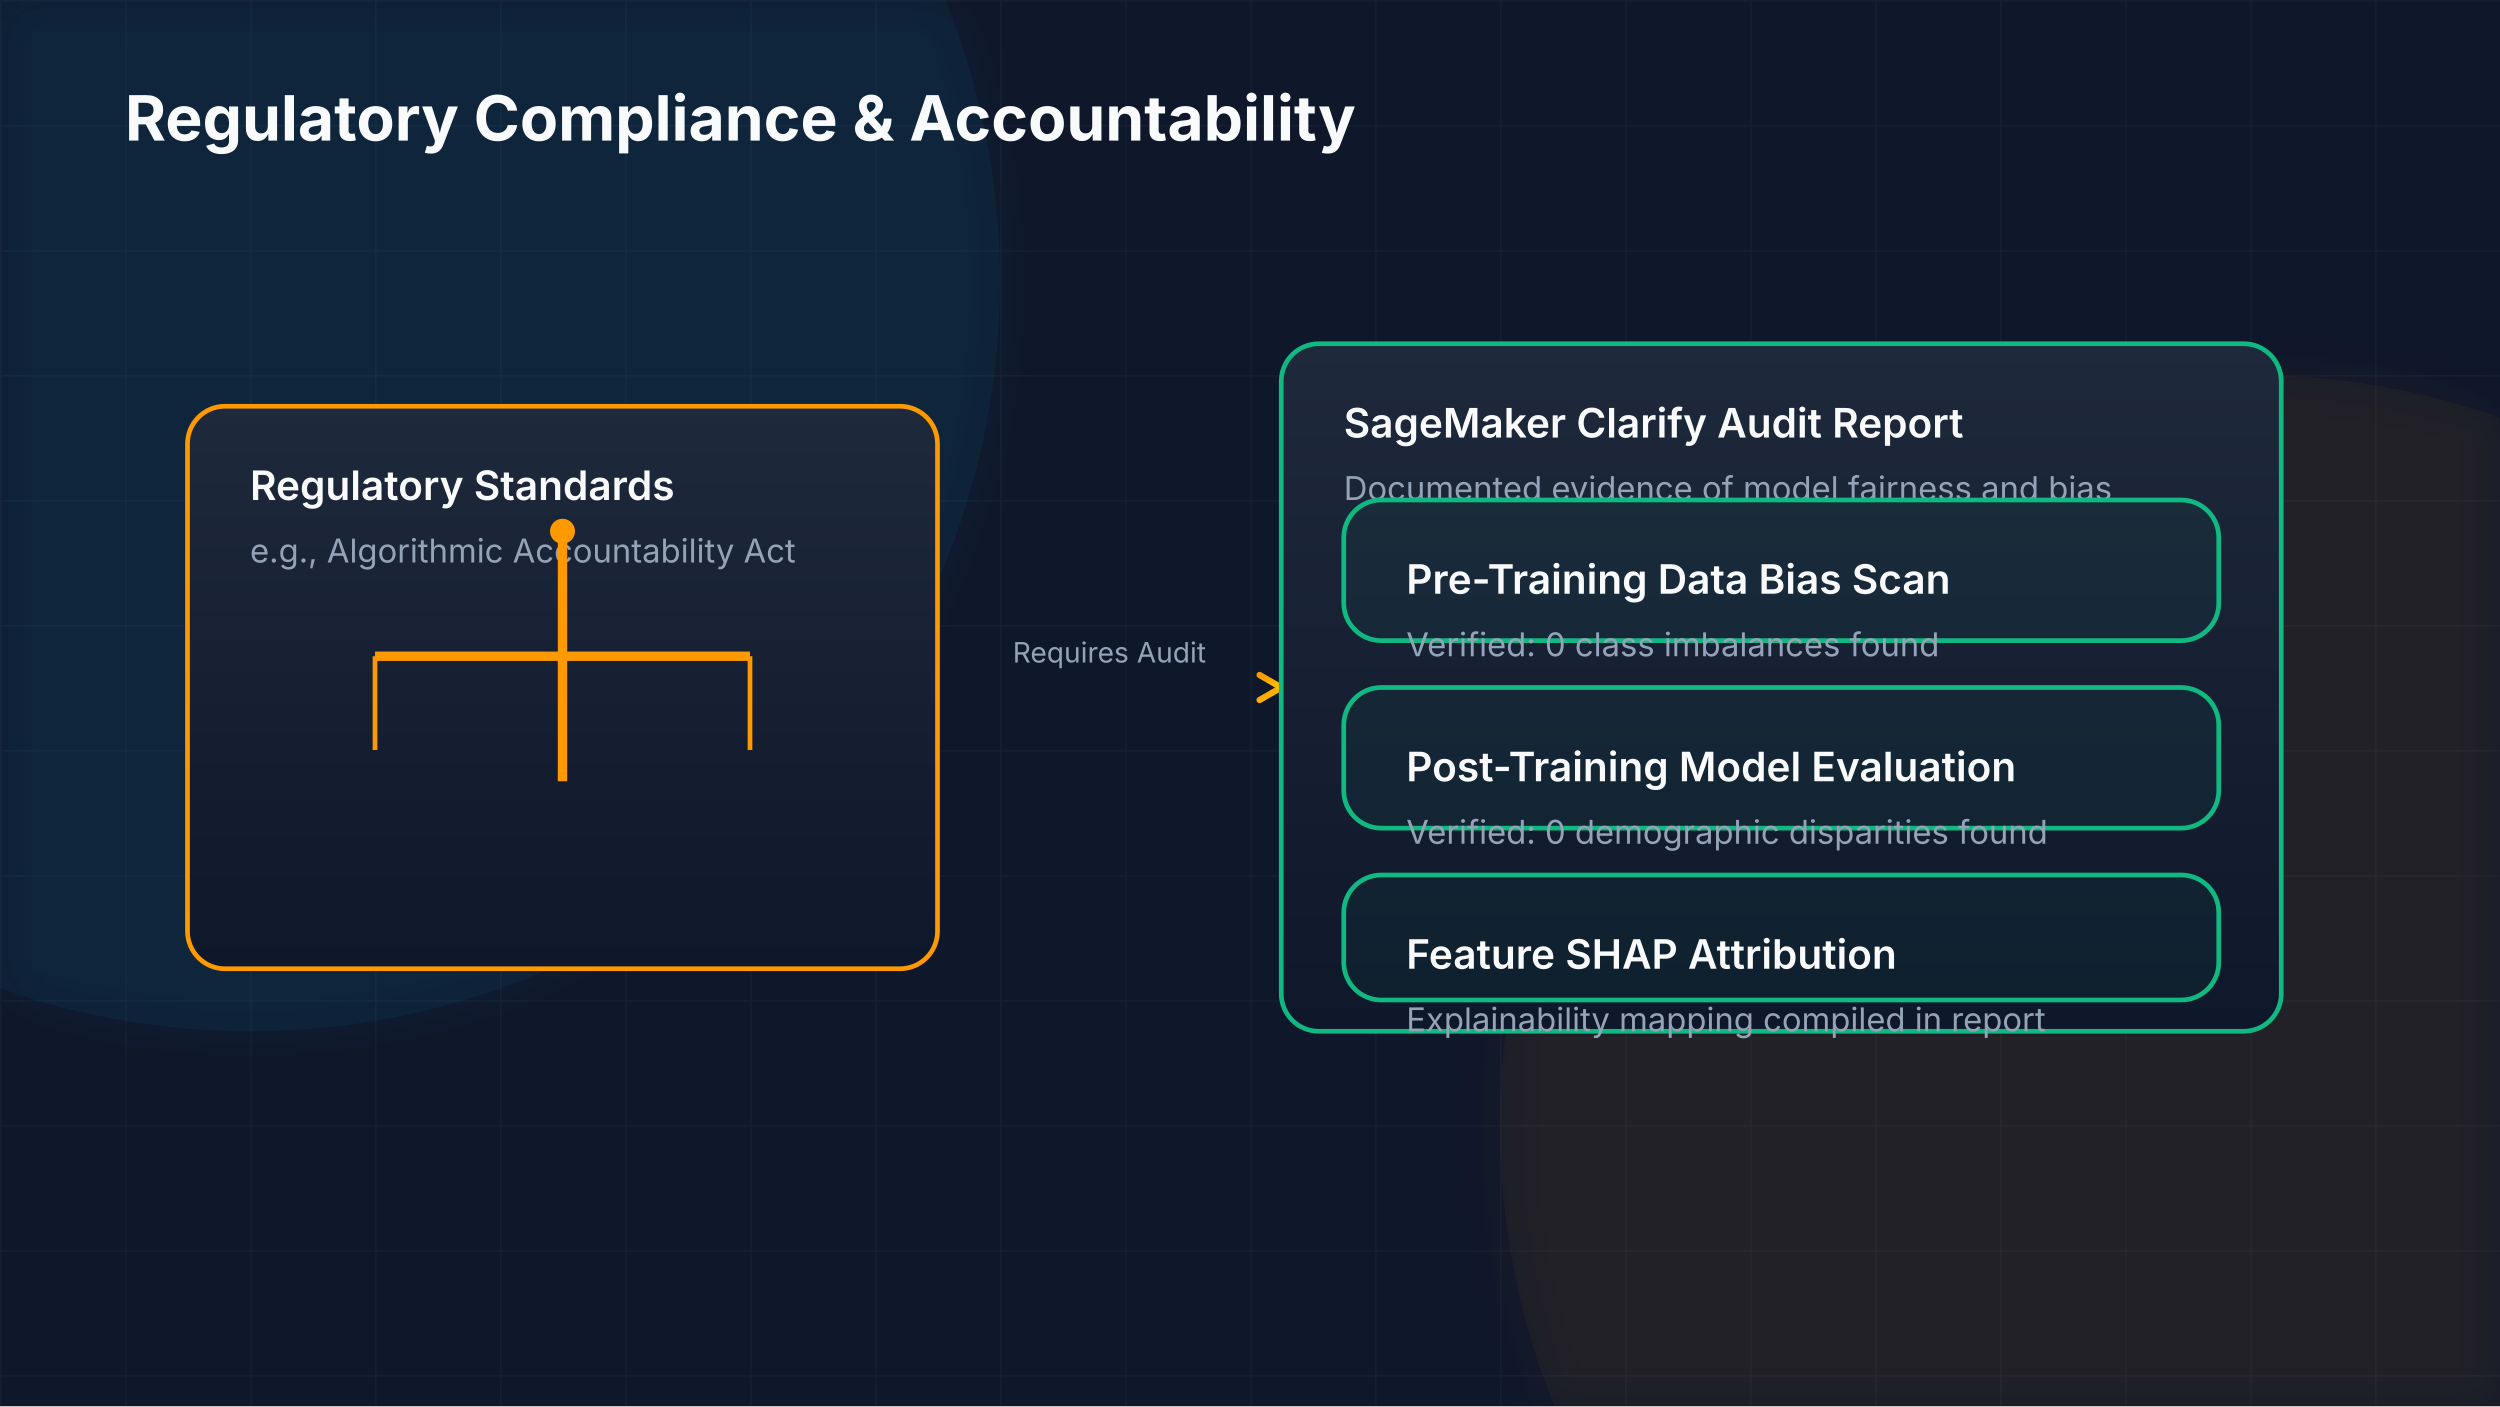
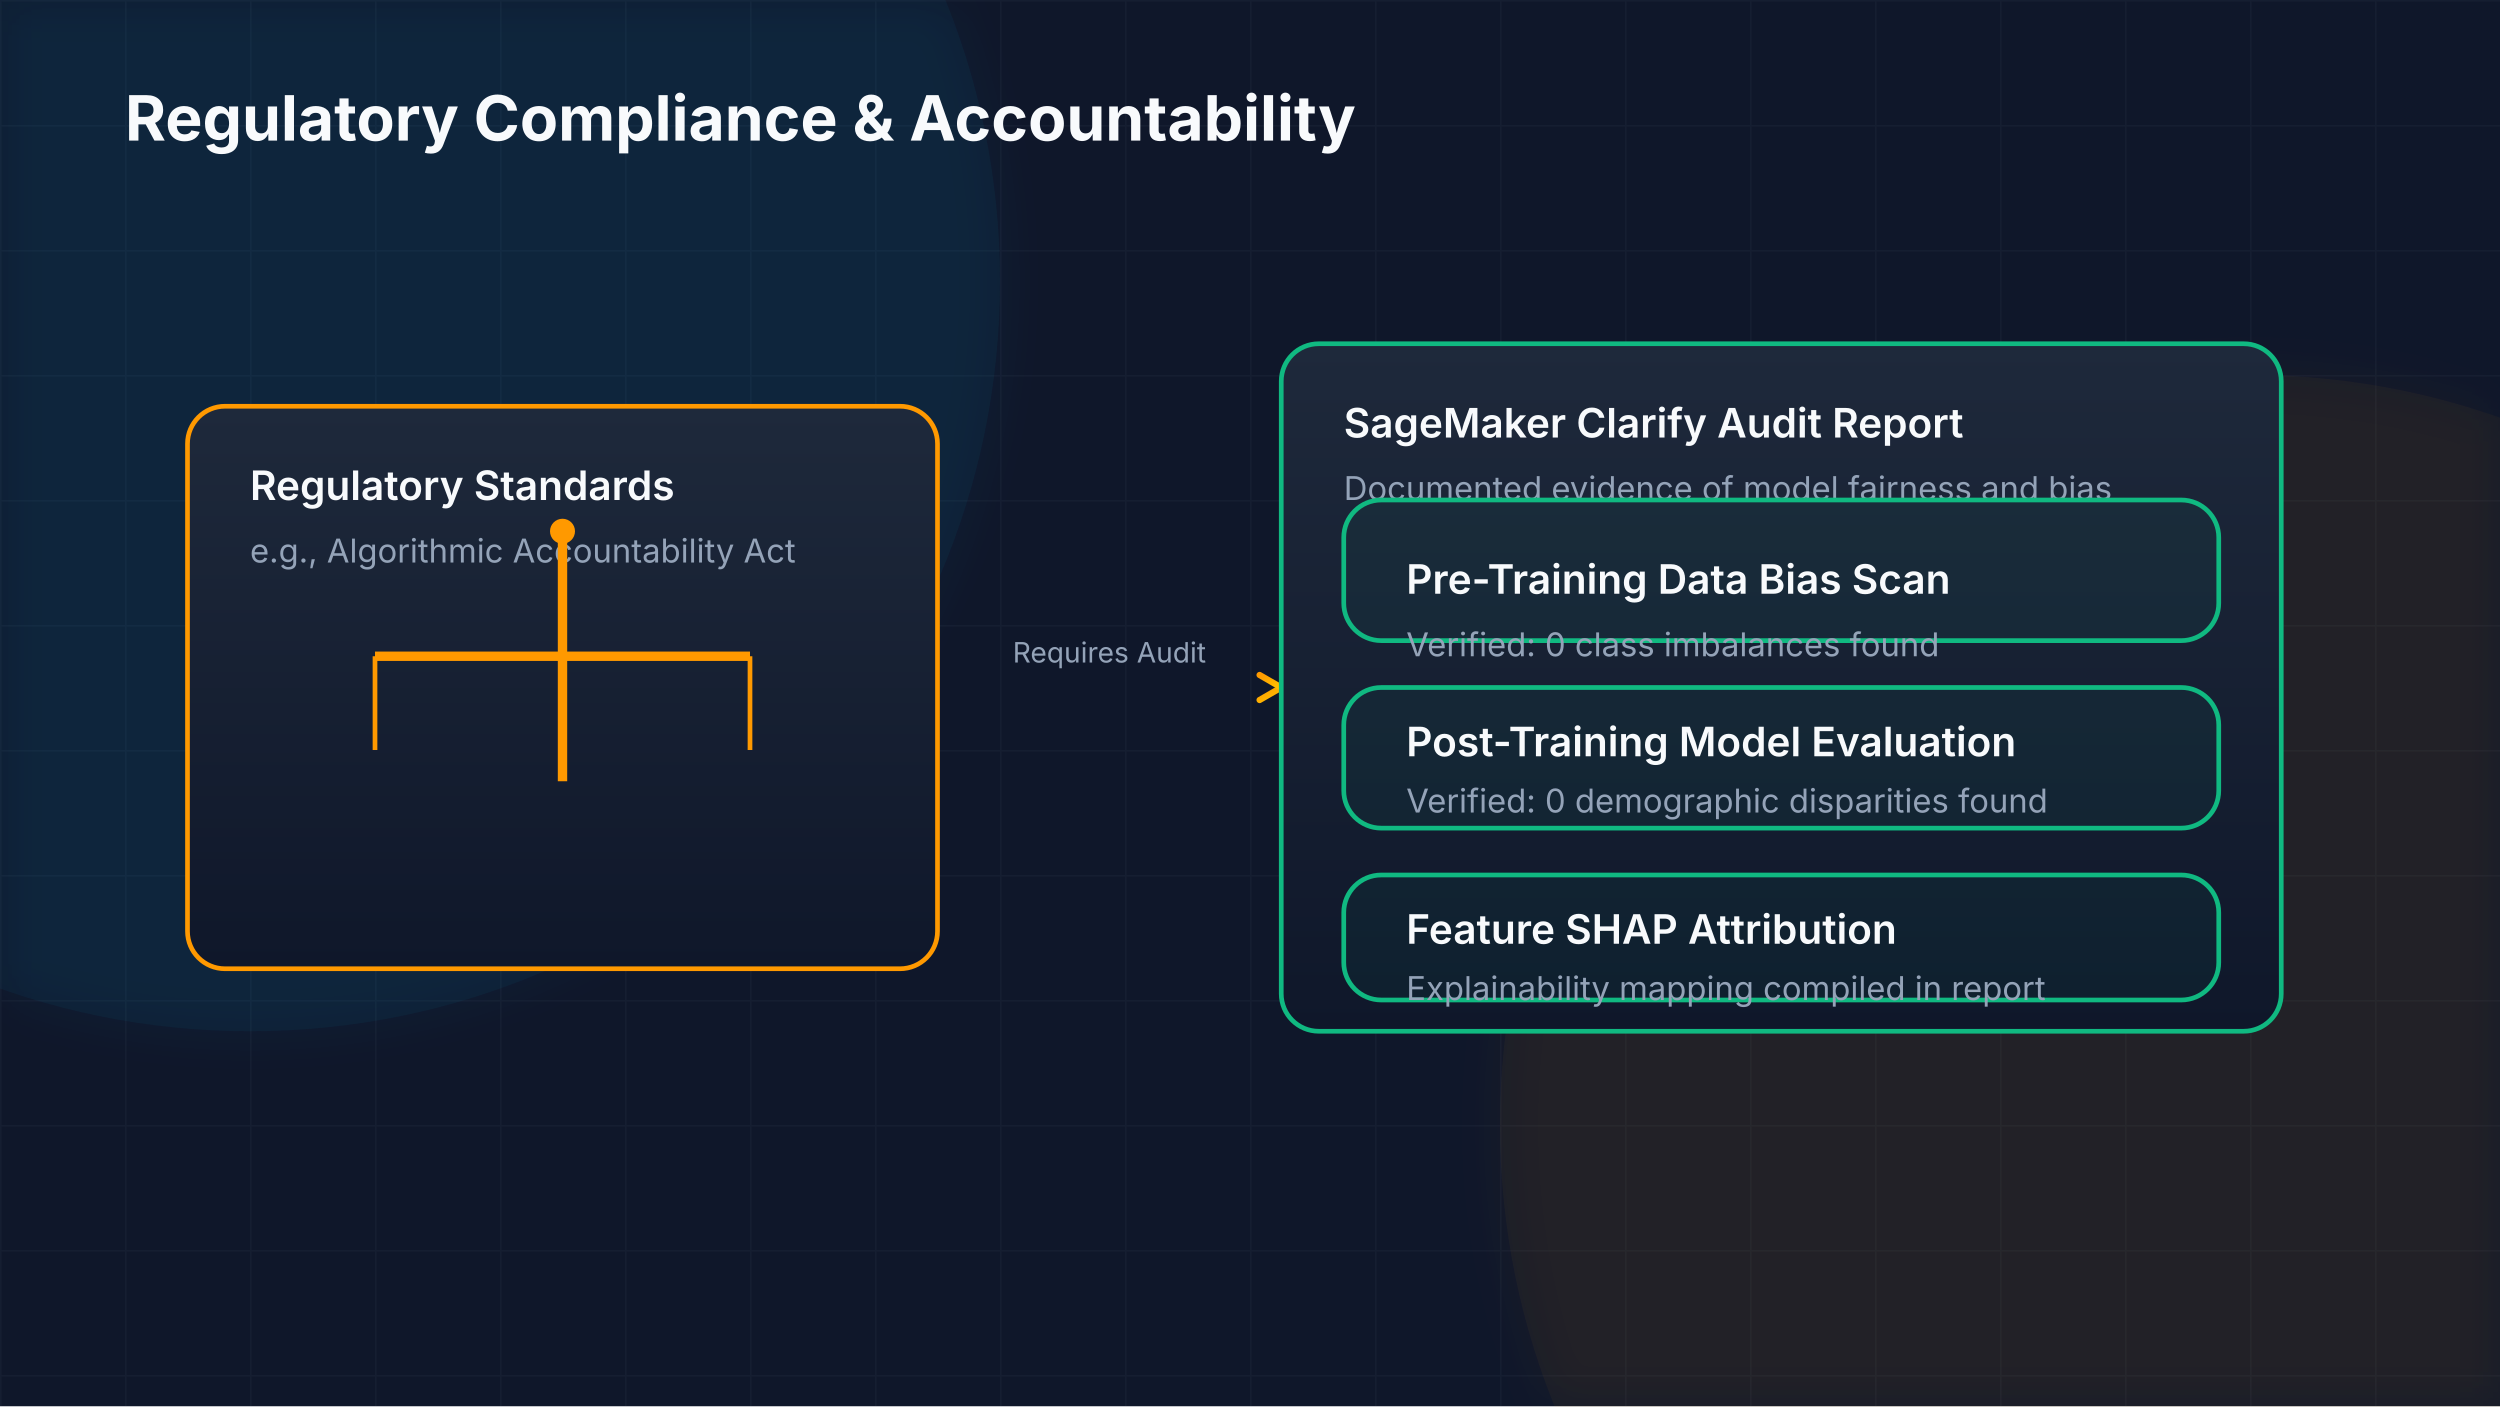
<svg xmlns="http://www.w3.org/2000/svg" viewBox="0 0 800 450" width="100%" height="100%">
  <defs>
    <linearGradient id="aws-orange" x1="0%" y1="0%" x2="100%" y2="100%">
      <stop offset="0%" stop-color="#FF9900" />
      <stop offset="100%" stop-color="#FFC400" />
    </linearGradient>
    <linearGradient id="cloud-blue" x1="0%" y1="0%" x2="100%" y2="100%">
      <stop offset="0%" stop-color="#00A3E0" />
      <stop offset="100%" stop-color="#1D70B8" />
    </linearGradient>
    <linearGradient id="success-green" x1="0%" y1="0%" x2="100%" y2="100%">
      <stop offset="0%" stop-color="#10B981" />
      <stop offset="100%" stop-color="#059669" />
    </linearGradient>
    <linearGradient id="alert-red" x1="0%" y1="0%" x2="100%" y2="100%">
      <stop offset="0%" stop-color="#EF4444" />
      <stop offset="100%" stop-color="#DC2626" />
    </linearGradient>
    <linearGradient id="warning-gold" x1="0%" y1="0%" x2="100%" y2="100%">
      <stop offset="0%" stop-color="#F59E0B" />
      <stop offset="100%" stop-color="#D97706" />
    </linearGradient>
    <linearGradient id="dark-card" x1="0%" y1="0%" x2="0%" y2="100%">
      <stop offset="0%" stop-color="#1E293B" />
      <stop offset="100%" stop-color="#0F172A" />
    </linearGradient>
    <linearGradient id="purple-glow" x1="0%" y1="0%" x2="100%" y2="100%">
      <stop offset="0%" stop-color="#8B5CF6" />
      <stop offset="100%" stop-color="#6D28D9" />
    </linearGradient>
    <filter id="glow-orange" x="-20%" y="-20%" width="140%" height="140%">
      <feGaussianBlur stdDeviation="8" result="blur" />
      <feComposite in="SourceGraphic" in2="blur" operator="over" />
    </filter>
    <filter id="glow-blue" x="-20%" y="-20%" width="140%" height="140%">
      <feGaussianBlur stdDeviation="8" result="blur" />
      <feComposite in="SourceGraphic" in2="blur" operator="over" />
    </filter>
    <pattern id="grid" width="40" height="40" patternUnits="userSpaceOnUse">
      <path d="M 40 0 L 0 0 0 40" fill="none" stroke="rgba(148, 163, 184, 0.05)" stroke-width="1" />
    </pattern>
  </defs>
  <rect width="800" height="450" fill="#0F172A" />
  <rect width="800" height="450" fill="url(#grid)" />
  <circle cx="80" cy="90" r="240" fill="rgba(0, 163, 224, 0.05)" filter="url(#glow-blue)" />
  <circle cx="720" cy="360" r="240" fill="rgba(255, 153, 0, 0.04)" filter="url(#glow-orange)" />
  <text x="40" y="45" font-family="Inter, system-ui, sans-serif" font-size="20" font-weight="700" fill="#F8FAFC">Regulatory Compliance &amp; Accountability</text>
  <rect x="60" y="130" width="240" height="180" rx="12" fill="url(#dark-card)" stroke="#FF9900" stroke-width="1.5" />
  <text x="80" y="160" font-family="Inter, system-ui, sans-serif" font-size="13" font-weight="600" fill="#F8FAFC">Regulatory Standards</text>
  <text x="80" y="180" font-family="Inter, system-ui, sans-serif" font-size="10.5" fill="#94A3B8">e.g., Algorithmic Accountability Act</text>
  <line x1="120" y1="210" x2="240" y2="210" stroke="#FF9900" stroke-width="3" />
  <line x1="180" y1="170" x2="180" y2="250" stroke="#FF9900" stroke-width="3" />
  <circle cx="180" cy="170" r="4" fill="#FF9900" />
  <path d="M 120,210 L 120,240 M 240,210 L 240,240" fill="none" stroke="#FF9900" stroke-width="1.5" />
  <line x1="300" y1="220" x2="410" y2="220" stroke="url(#aws-orange)" stroke-width="2" stroke-linecap="round" />
  <line x1="410" y1="220" x2="403.072" y2="224.0" stroke="url(#aws-orange)" stroke-width="2" stroke-linecap="round" />
  <line x1="410" y1="220" x2="403.072" y2="216.0" stroke="url(#aws-orange)" stroke-width="2" stroke-linecap="round" />
  <text x="355.0" y="212.0" font-family="Inter" font-size="9" fill="#94A3B8" text-anchor="middle">Requires Audit</text>
  <rect x="410" y="110" width="320" height="220" rx="12" fill="url(#dark-card)" stroke="#10B981" stroke-width="1.5" />
  <text x="430" y="140" font-family="Inter, system-ui, sans-serif" font-size="13" font-weight="600" fill="#F8FAFC">SageMaker Clarify Audit Report</text>
  <text x="430" y="160" font-family="Inter, system-ui, sans-serif" font-size="10.5" fill="#94A3B8">Documented evidence of model fairness and bias</text>
  <rect x="430" y="160" width="280" height="45" rx="12" fill="rgba(16,185,129,0.05)" stroke="#10B981" stroke-width="1.5" />
  <text x="450" y="190" font-family="Inter, system-ui, sans-serif" font-size="13" font-weight="600" fill="#F8FAFC">Pre-Training Data Bias Scan</text>
  <text x="450" y="210" font-family="Inter, system-ui, sans-serif" font-size="10.5" fill="#94A3B8">Verified: 0 class imbalances found</text>
  <rect x="430" y="220" width="280" height="45" rx="12" fill="rgba(16,185,129,0.05)" stroke="#10B981" stroke-width="1.5" />
-   <text x="450" y="250" font-family="Inter, system-ui, sans-serif" font-size="13" font-weight="600" fill="#F8FAFC">Post-Training Model Evaluation</text>
-   <text x="450" y="270" font-family="Inter, system-ui, sans-serif" font-size="10.5" fill="#94A3B8">Verified: 0 demographic disparities found</text>
+   <text x="450" y="242.0" font-family="Inter, system-ui, sans-serif" font-size="13" font-weight="600" fill="#F8FAFC">Post-Training Model Evaluation</text>
+   <text x="450" y="260.0" font-family="Inter, system-ui, sans-serif" font-size="10.5" fill="#94A3B8">Verified: 0 demographic disparities found</text>
  <rect x="430" y="280" width="280" height="40" rx="12" fill="rgba(16,185,129,0.05)" stroke="#10B981" stroke-width="1.5" />
-   <text x="450" y="310" font-family="Inter, system-ui, sans-serif" font-size="13" font-weight="600" fill="#F8FAFC">Feature SHAP Attribution</text>
-   <text x="450" y="330" font-family="Inter, system-ui, sans-serif" font-size="10.5" fill="#94A3B8">Explainability mapping compiled in report</text>
+   <text x="450" y="302.0" font-family="Inter, system-ui, sans-serif" font-size="13" font-weight="600" fill="#F8FAFC">Feature SHAP Attribution</text>
+   <text x="450" y="320.0" font-family="Inter, system-ui, sans-serif" font-size="10.5" fill="#94A3B8">Explainability mapping compiled in report</text>
</svg>
